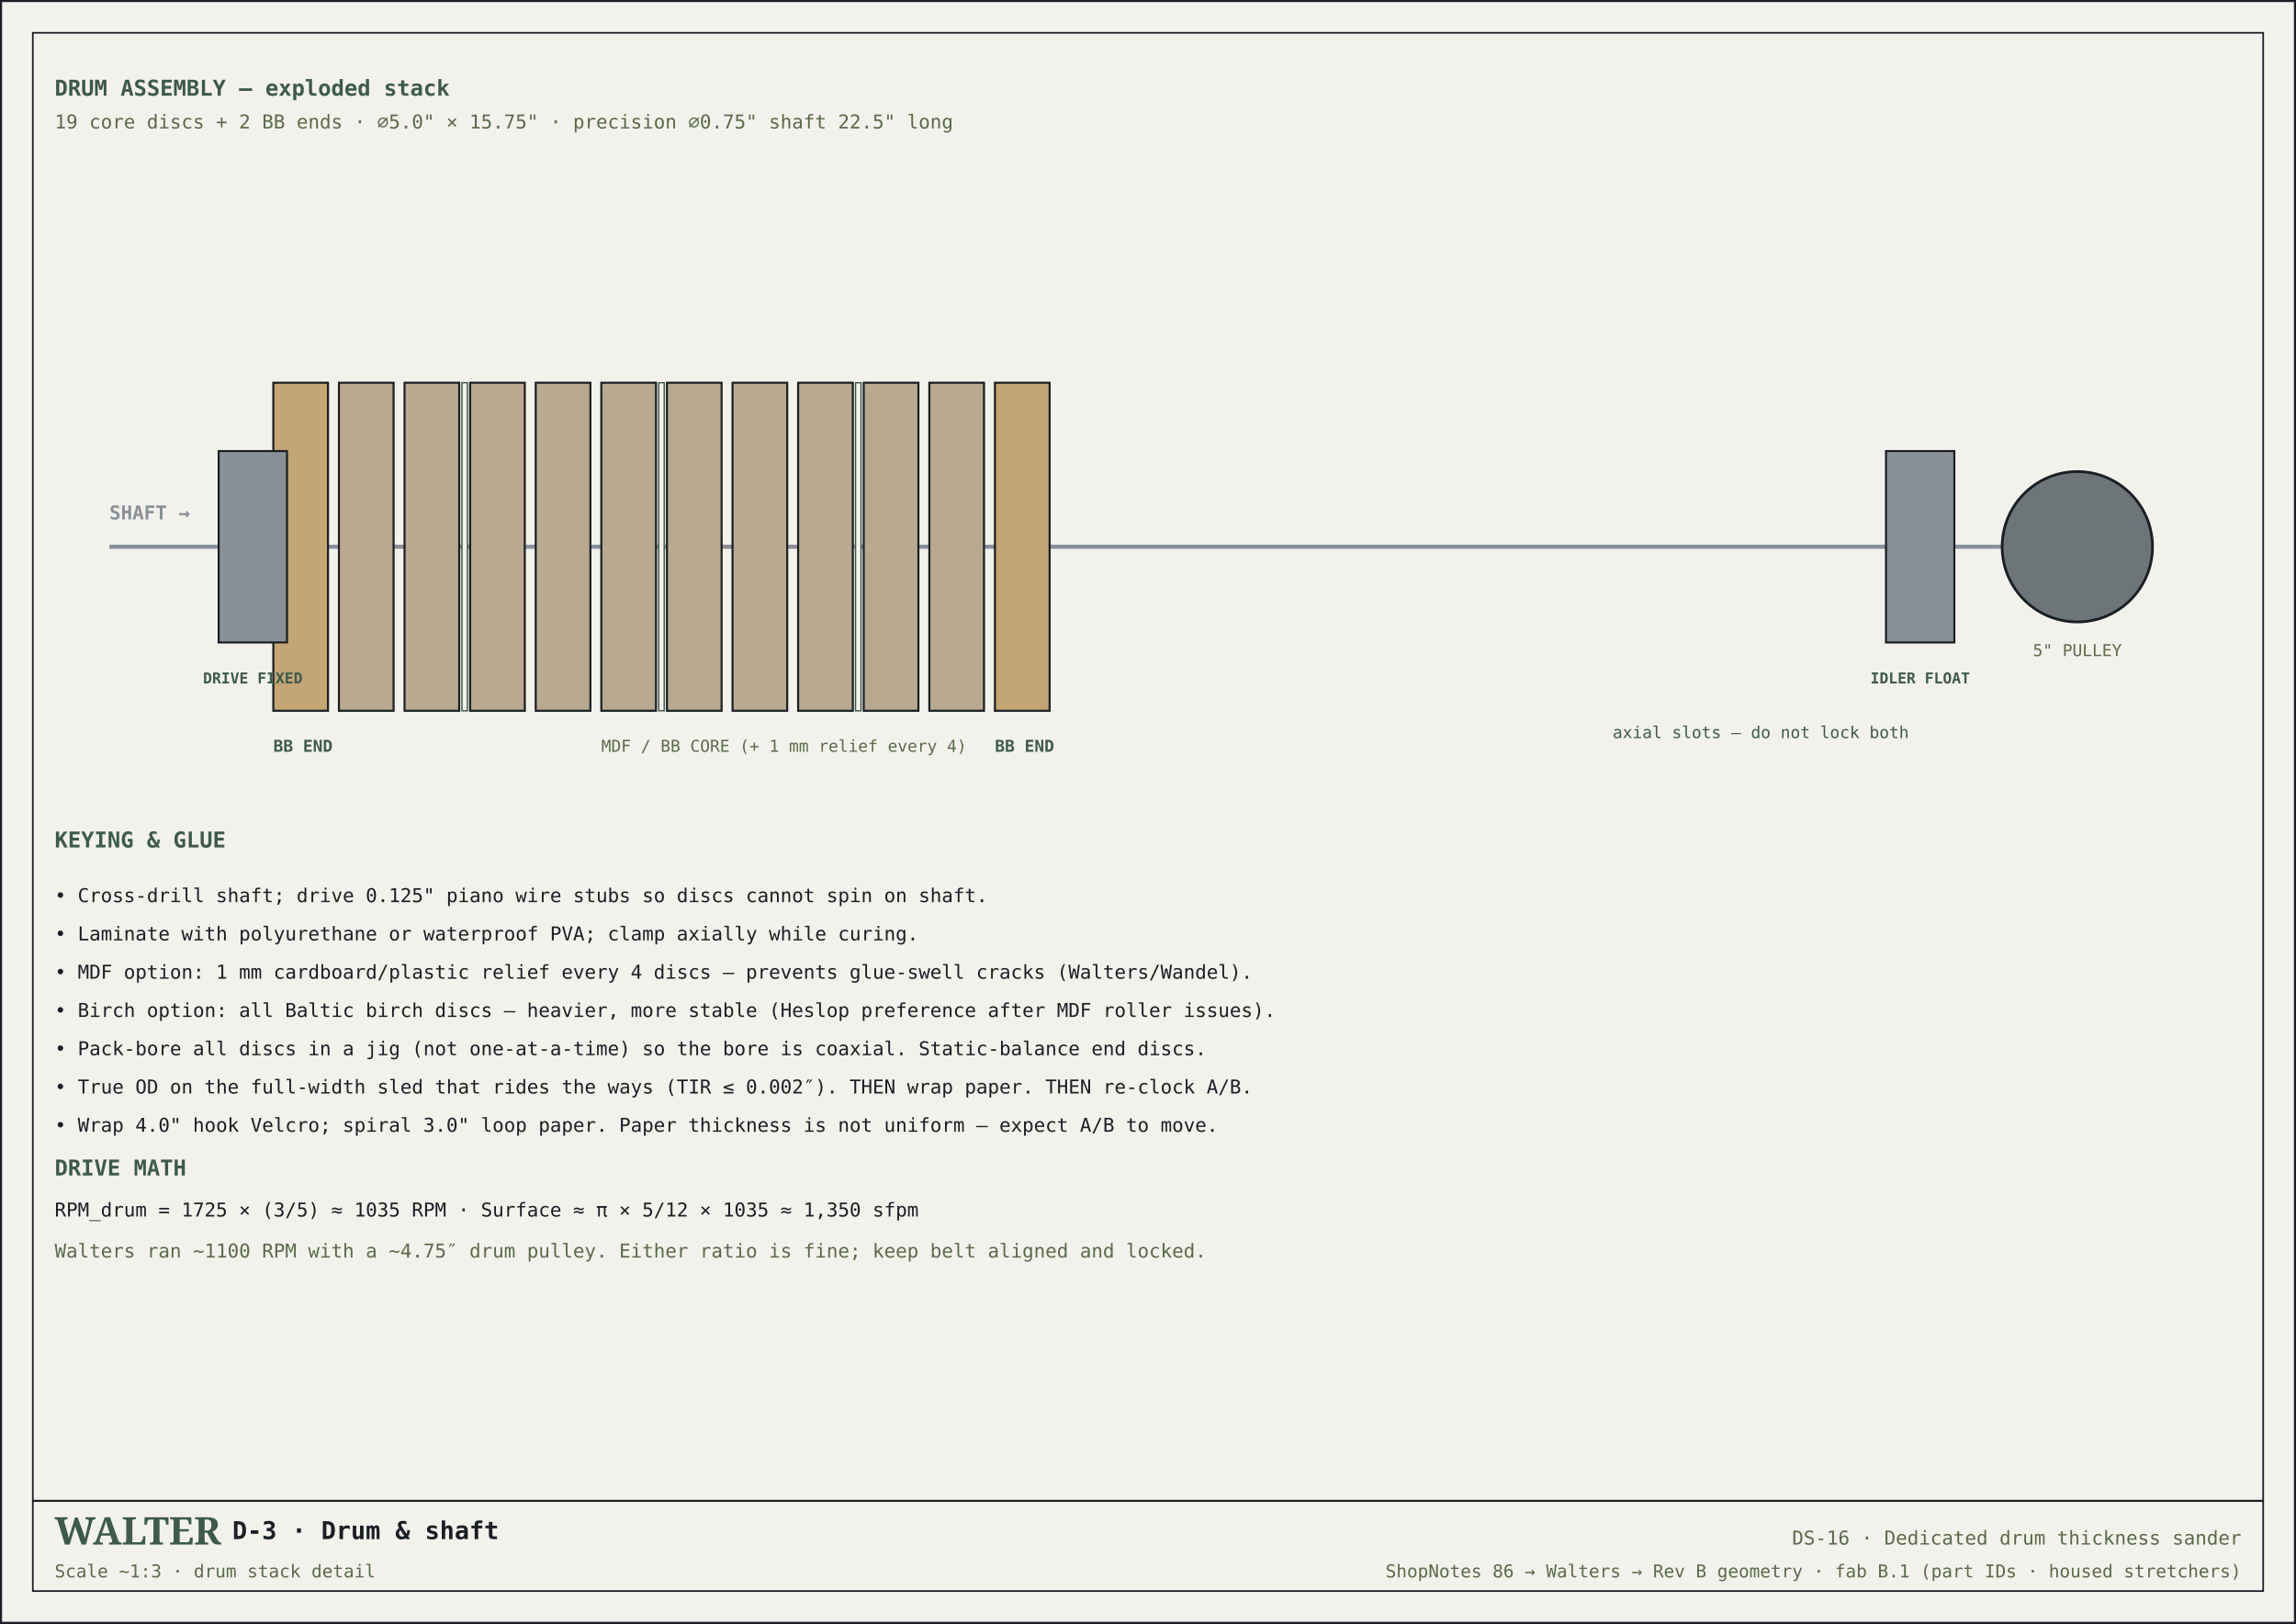
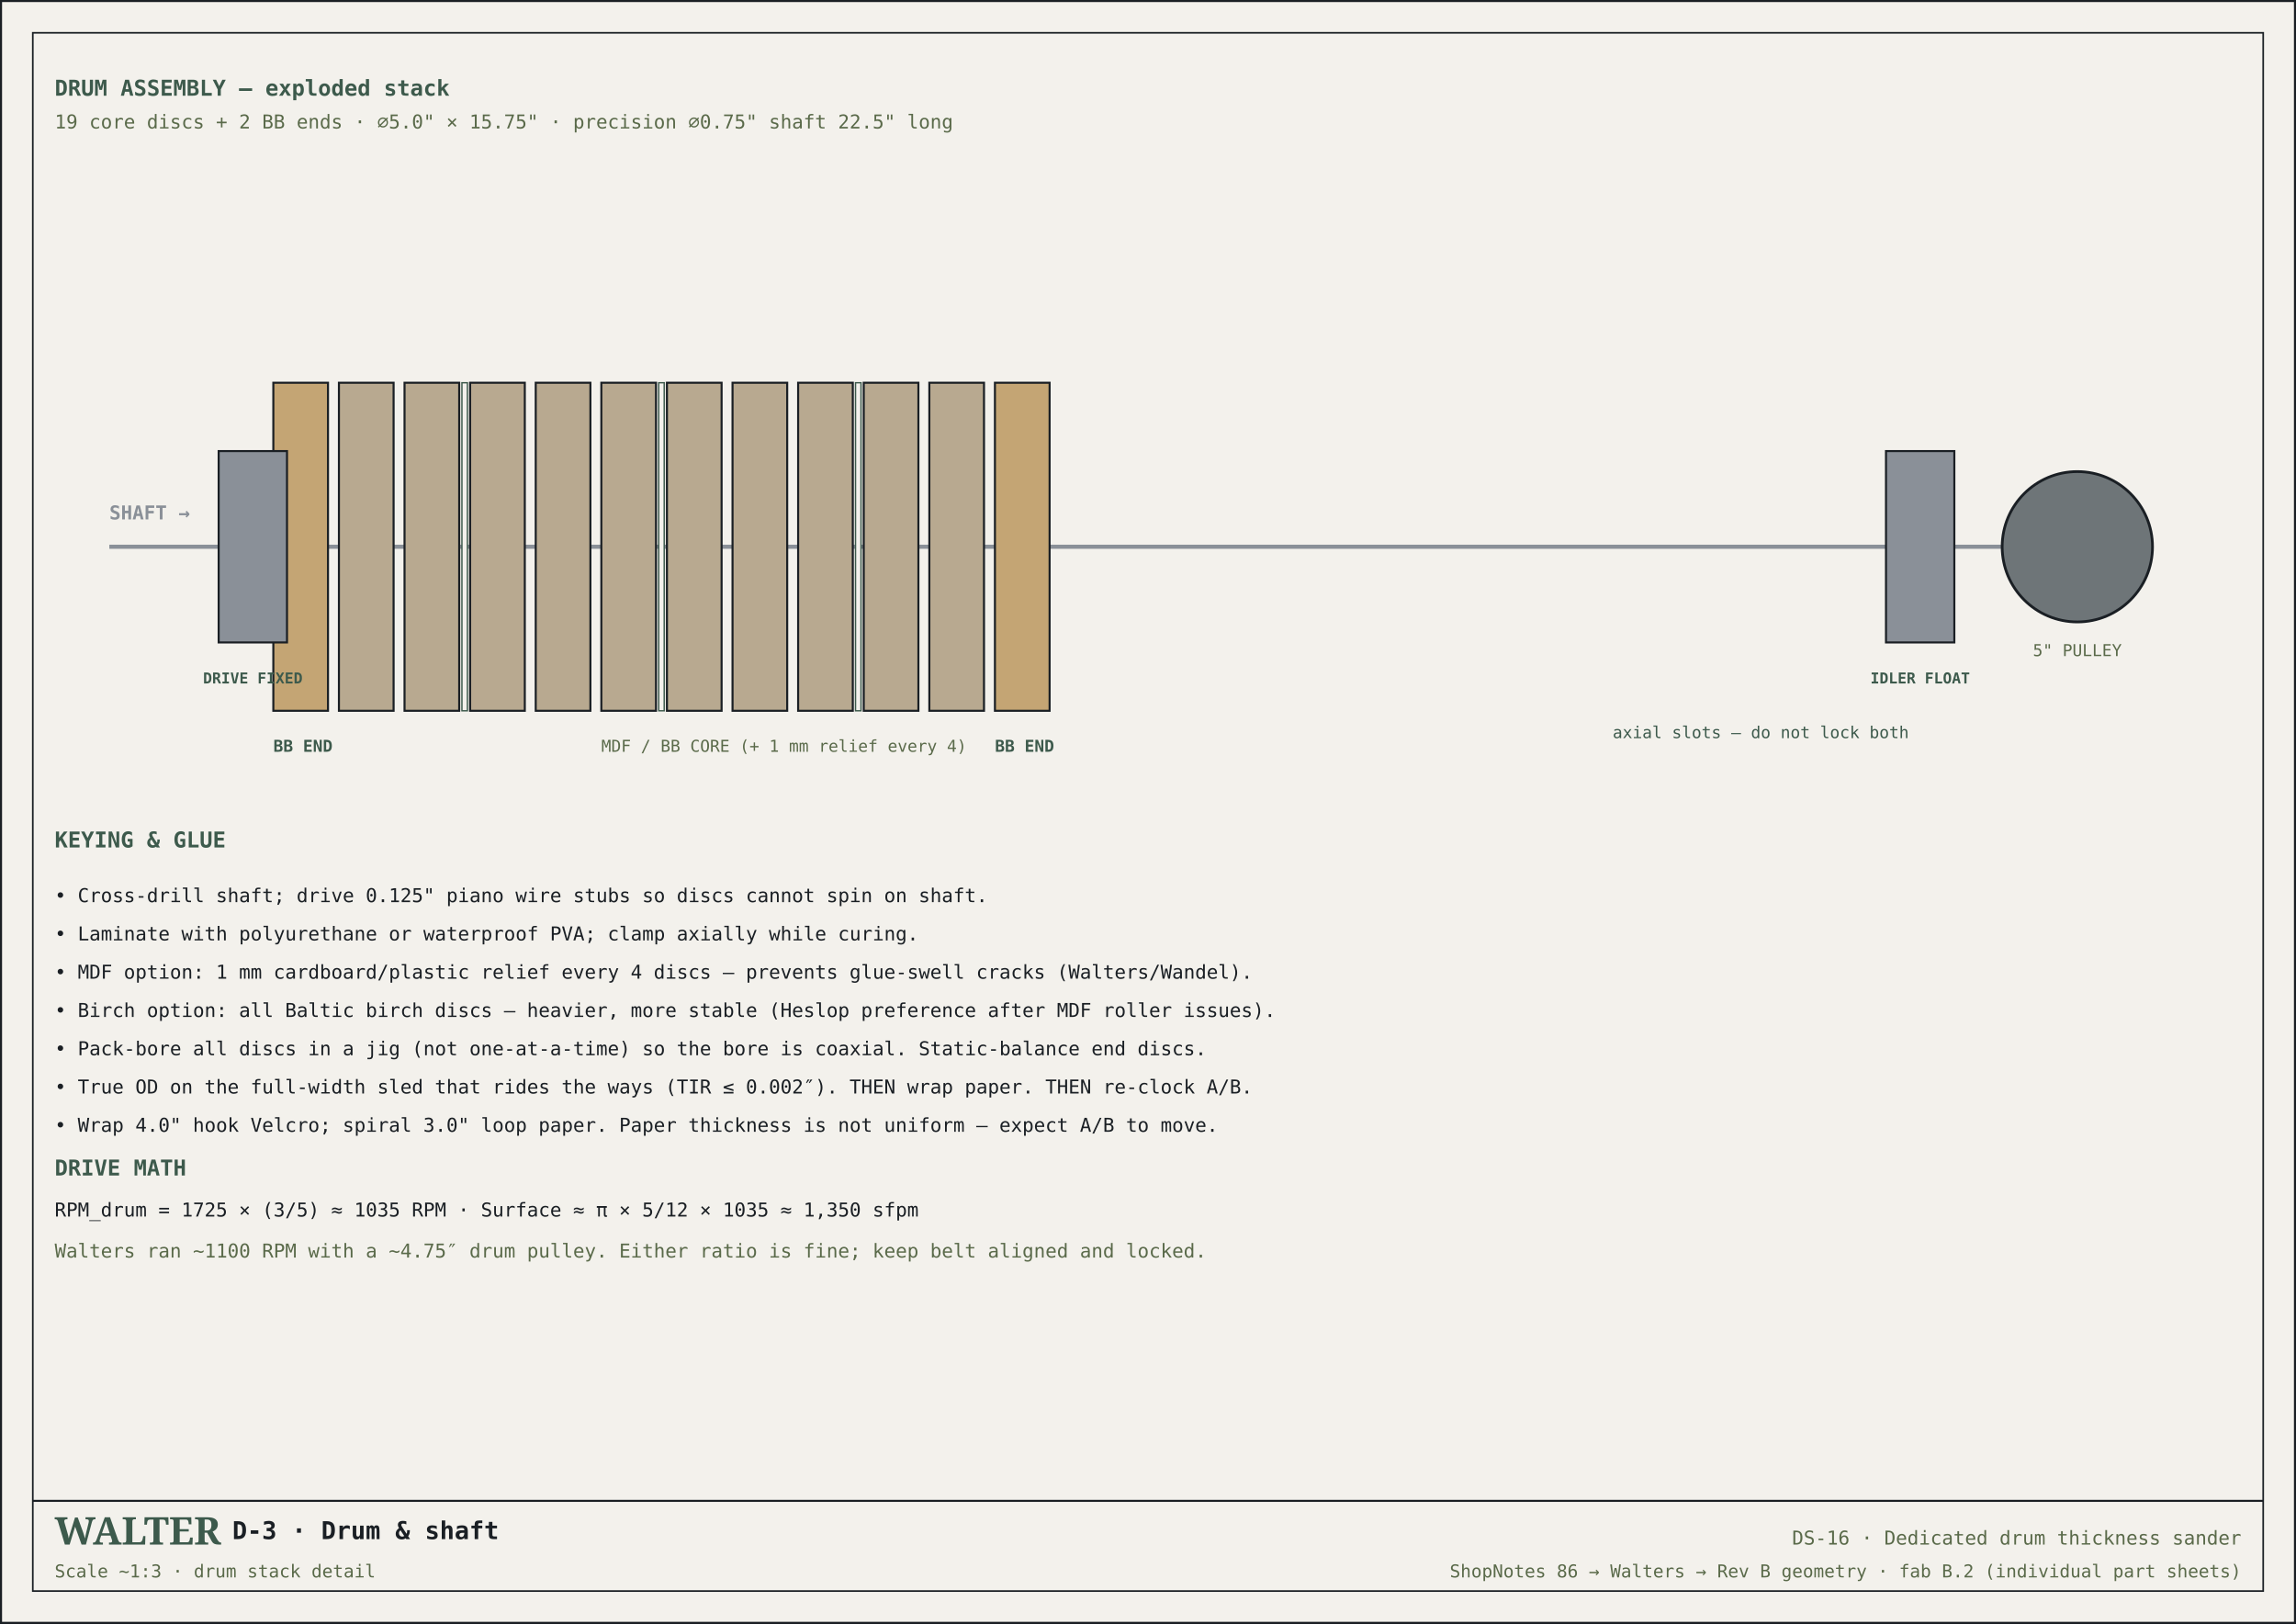
<svg xmlns="http://www.w3.org/2000/svg" width="1680" height="1188" viewBox="0 0 1680 1188">
  <rect x="0.0" y="0.0" width="1680.0" height="1188.0" fill="#f3f1ec" stroke="#1a1f24" stroke-width="3" />
  <rect x="24.0" y="24.0" width="1632.0" height="1140.0" fill="none" stroke="#1a1f24" stroke-width="1.2" />
  <line x1="24.0" y1="1098.0" x2="1656.0" y2="1098.0" stroke="#1a1f24" stroke-width="1.5" />
  <text x="40.0" y="1130.0" font-family="Georgia, serif" font-size="28" fill="#3d5a4c" text-anchor="start" font-weight="600">WALTER</text>
  <text x="170.0" y="1126.0" font-family="IBM Plex Mono, Menlo, monospace" font-size="18" fill="#1a1f24" text-anchor="start" font-weight="600">D-3  ·  Drum &amp; shaft</text>
  <text x="40.0" y="1154.0" font-family="IBM Plex Mono, Menlo, monospace" font-size="13" fill="#5a6a4a" text-anchor="start">Scale ~1:3 · drum stack detail</text>
  <text x="1640.0" y="1130.0" font-family="IBM Plex Mono, Menlo, monospace" font-size="14" fill="#5a6a4a" text-anchor="end">DS-16 · Dedicated drum thickness sander</text>
-   <text x="1640.0" y="1154.0" font-family="IBM Plex Mono, Menlo, monospace" font-size="13" fill="#5a6a4a" text-anchor="end">ShopNotes 86 → Walters → Rev B geometry · fab B.1 (part IDs · housed stretchers)</text>
+   <text x="1640.0" y="1154.0" font-family="IBM Plex Mono, Menlo, monospace" font-size="13" fill="#5a6a4a" text-anchor="end">ShopNotes 86 → Walters → Rev B geometry · fab B.2 (individual part sheets)</text>
  <text x="40.0" y="70.0" font-family="IBM Plex Mono, Menlo, monospace" font-size="16" fill="#3d5a4c" text-anchor="start" font-weight="600">DRUM ASSEMBLY — exploded stack</text>
  <text x="40.0" y="94.0" font-family="IBM Plex Mono, Menlo, monospace" font-size="14" fill="#5a6a4a" text-anchor="start">19 core discs + 2 BB ends · ⌀5.0" × 15.75" · precision ⌀0.75" shaft 22.5" long</text>
  <line x1="80.0" y1="400.0" x2="1500.0" y2="400.0" stroke="#8a9098" stroke-width="3" />
  <text x="80.0" y="380.0" font-family="IBM Plex Mono, Menlo, monospace" font-size="14" fill="#8a9098" text-anchor="start" font-weight="600">SHAFT →</text>
  <rect x="200.0" y="280.0" width="40.0" height="240.0" fill="#c4a574" stroke="#1a1f24" stroke-width="1.5" />
  <rect x="248.0" y="280.0" width="40.0" height="240.0" fill="#b8a990" stroke="#1a1f24" stroke-width="1.5" />
  <rect x="296.0" y="280.0" width="40.0" height="240.0" fill="#b8a990" stroke="#1a1f24" stroke-width="1.5" />
  <rect x="344.0" y="280.0" width="40.0" height="240.0" fill="#b8a990" stroke="#1a1f24" stroke-width="1.5" />
  <rect x="338.0" y="280.0" width="4.0" height="240.0" fill="#f3f1ec" stroke="#3d5a4c" stroke-width="1" />
  <rect x="392.0" y="280.0" width="40.0" height="240.0" fill="#b8a990" stroke="#1a1f24" stroke-width="1.5" />
  <rect x="440.0" y="280.0" width="40.0" height="240.0" fill="#b8a990" stroke="#1a1f24" stroke-width="1.5" />
  <rect x="488.0" y="280.0" width="40.0" height="240.0" fill="#b8a990" stroke="#1a1f24" stroke-width="1.5" />
  <rect x="482.0" y="280.0" width="4.0" height="240.0" fill="#f3f1ec" stroke="#3d5a4c" stroke-width="1" />
  <rect x="536.0" y="280.0" width="40.0" height="240.0" fill="#b8a990" stroke="#1a1f24" stroke-width="1.5" />
  <rect x="584.0" y="280.0" width="40.0" height="240.0" fill="#b8a990" stroke="#1a1f24" stroke-width="1.5" />
  <rect x="632.0" y="280.0" width="40.0" height="240.0" fill="#b8a990" stroke="#1a1f24" stroke-width="1.5" />
  <rect x="626.0" y="280.0" width="4.0" height="240.0" fill="#f3f1ec" stroke="#3d5a4c" stroke-width="1" />
  <rect x="680.0" y="280.0" width="40.0" height="240.0" fill="#b8a990" stroke="#1a1f24" stroke-width="1.5" />
  <rect x="728.0" y="280.0" width="40.0" height="240.0" fill="#c4a574" stroke="#1a1f24" stroke-width="1.5" />
  <text x="200.0" y="550.0" font-family="IBM Plex Mono, Menlo, monospace" font-size="12" fill="#3d5a4c" text-anchor="start" font-weight="600">BB END</text>
  <text x="440.0" y="550.0" font-family="IBM Plex Mono, Menlo, monospace" font-size="12" fill="#5a6a4a" text-anchor="start">MDF / BB CORE  (+ 1 mm relief every 4)</text>
  <text x="728.0" y="550.0" font-family="IBM Plex Mono, Menlo, monospace" font-size="12" fill="#3d5a4c" text-anchor="start" font-weight="600">BB END</text>
  <circle cx="1520.0" cy="400.0" r="55.0" fill="#6e7578" stroke="#1a1f24" stroke-width="2" />
  <text x="1520.0" y="480.0" font-family="IBM Plex Mono, Menlo, monospace" font-size="12" fill="#5a6a4a" text-anchor="middle">5" PULLEY</text>
  <rect x="160.0" y="330.0" width="50.0" height="140.0" fill="#8a9098" stroke="#1a1f24" stroke-width="1.5" />
  <text x="185.0" y="500.0" font-family="IBM Plex Mono, Menlo, monospace" font-size="11" fill="#3d5a4c" text-anchor="middle" font-weight="600">DRIVE FIXED</text>
  <rect x="1380.0" y="330.0" width="50.0" height="140.0" fill="#8a9098" stroke="#1a1f24" stroke-width="1.5" />
  <text x="1405.0" y="500.0" font-family="IBM Plex Mono, Menlo, monospace" font-size="11" fill="#3d5a4c" text-anchor="middle" font-weight="600">IDLER FLOAT</text>
  <text x="1180.0" y="540.0" font-family="IBM Plex Mono, Menlo, monospace" font-size="12" fill="#3d5a4c" text-anchor="start">axial slots — do not lock both</text>
  <text x="40.0" y="620.0" font-family="IBM Plex Mono, Menlo, monospace" font-size="16" fill="#3d5a4c" text-anchor="start" font-weight="600">KEYING &amp; GLUE</text>
  <text x="40.0" y="660.0" font-family="IBM Plex Mono, Menlo, monospace" font-size="14" fill="#1a1f24" text-anchor="start">•  Cross-drill shaft; drive 0.125" piano wire stubs so discs cannot spin on shaft.</text>
  <text x="40.0" y="688.0" font-family="IBM Plex Mono, Menlo, monospace" font-size="14" fill="#1a1f24" text-anchor="start">•  Laminate with polyurethane or waterproof PVA; clamp axially while curing.</text>
  <text x="40.0" y="716.0" font-family="IBM Plex Mono, Menlo, monospace" font-size="14" fill="#1a1f24" text-anchor="start">•  MDF option: 1 mm cardboard/plastic relief every 4 discs — prevents glue-swell cracks (Walters/Wandel).</text>
  <text x="40.0" y="744.0" font-family="IBM Plex Mono, Menlo, monospace" font-size="14" fill="#1a1f24" text-anchor="start">•  Birch option: all Baltic birch discs — heavier, more stable (Heslop preference after MDF roller issues).</text>
  <text x="40.0" y="772.0" font-family="IBM Plex Mono, Menlo, monospace" font-size="14" fill="#1a1f24" text-anchor="start">•  Pack-bore all discs in a jig (not one-at-a-time) so the bore is coaxial. Static-balance end discs.</text>
  <text x="40.0" y="800.0" font-family="IBM Plex Mono, Menlo, monospace" font-size="14" fill="#1a1f24" text-anchor="start">•  True OD on the full-width sled that rides the ways (TIR ≤ 0.002″). THEN wrap paper. THEN re-clock A/B.</text>
  <text x="40.0" y="828.0" font-family="IBM Plex Mono, Menlo, monospace" font-size="14" fill="#1a1f24" text-anchor="start">•  Wrap 4.0" hook Velcro; spiral 3.0" loop paper. Paper thickness is not uniform — expect A/B to move.</text>
  <text x="40.0" y="860.0" font-family="IBM Plex Mono, Menlo, monospace" font-size="16" fill="#3d5a4c" text-anchor="start" font-weight="600">DRIVE MATH</text>
  <text x="40.0" y="890.0" font-family="IBM Plex Mono, Menlo, monospace" font-size="14" fill="#1a1f24" text-anchor="start">RPM_drum = 1725 × (3/5) ≈ 1035 RPM   ·   Surface ≈ π × 5/12 × 1035 ≈ 1,350 sfpm</text>
  <text x="40.0" y="920.0" font-family="IBM Plex Mono, Menlo, monospace" font-size="14" fill="#5a6a4a" text-anchor="start">Walters ran ~1100 RPM with a ~4.75″ drum pulley. Either ratio is fine; keep belt aligned and locked.</text>
</svg>
